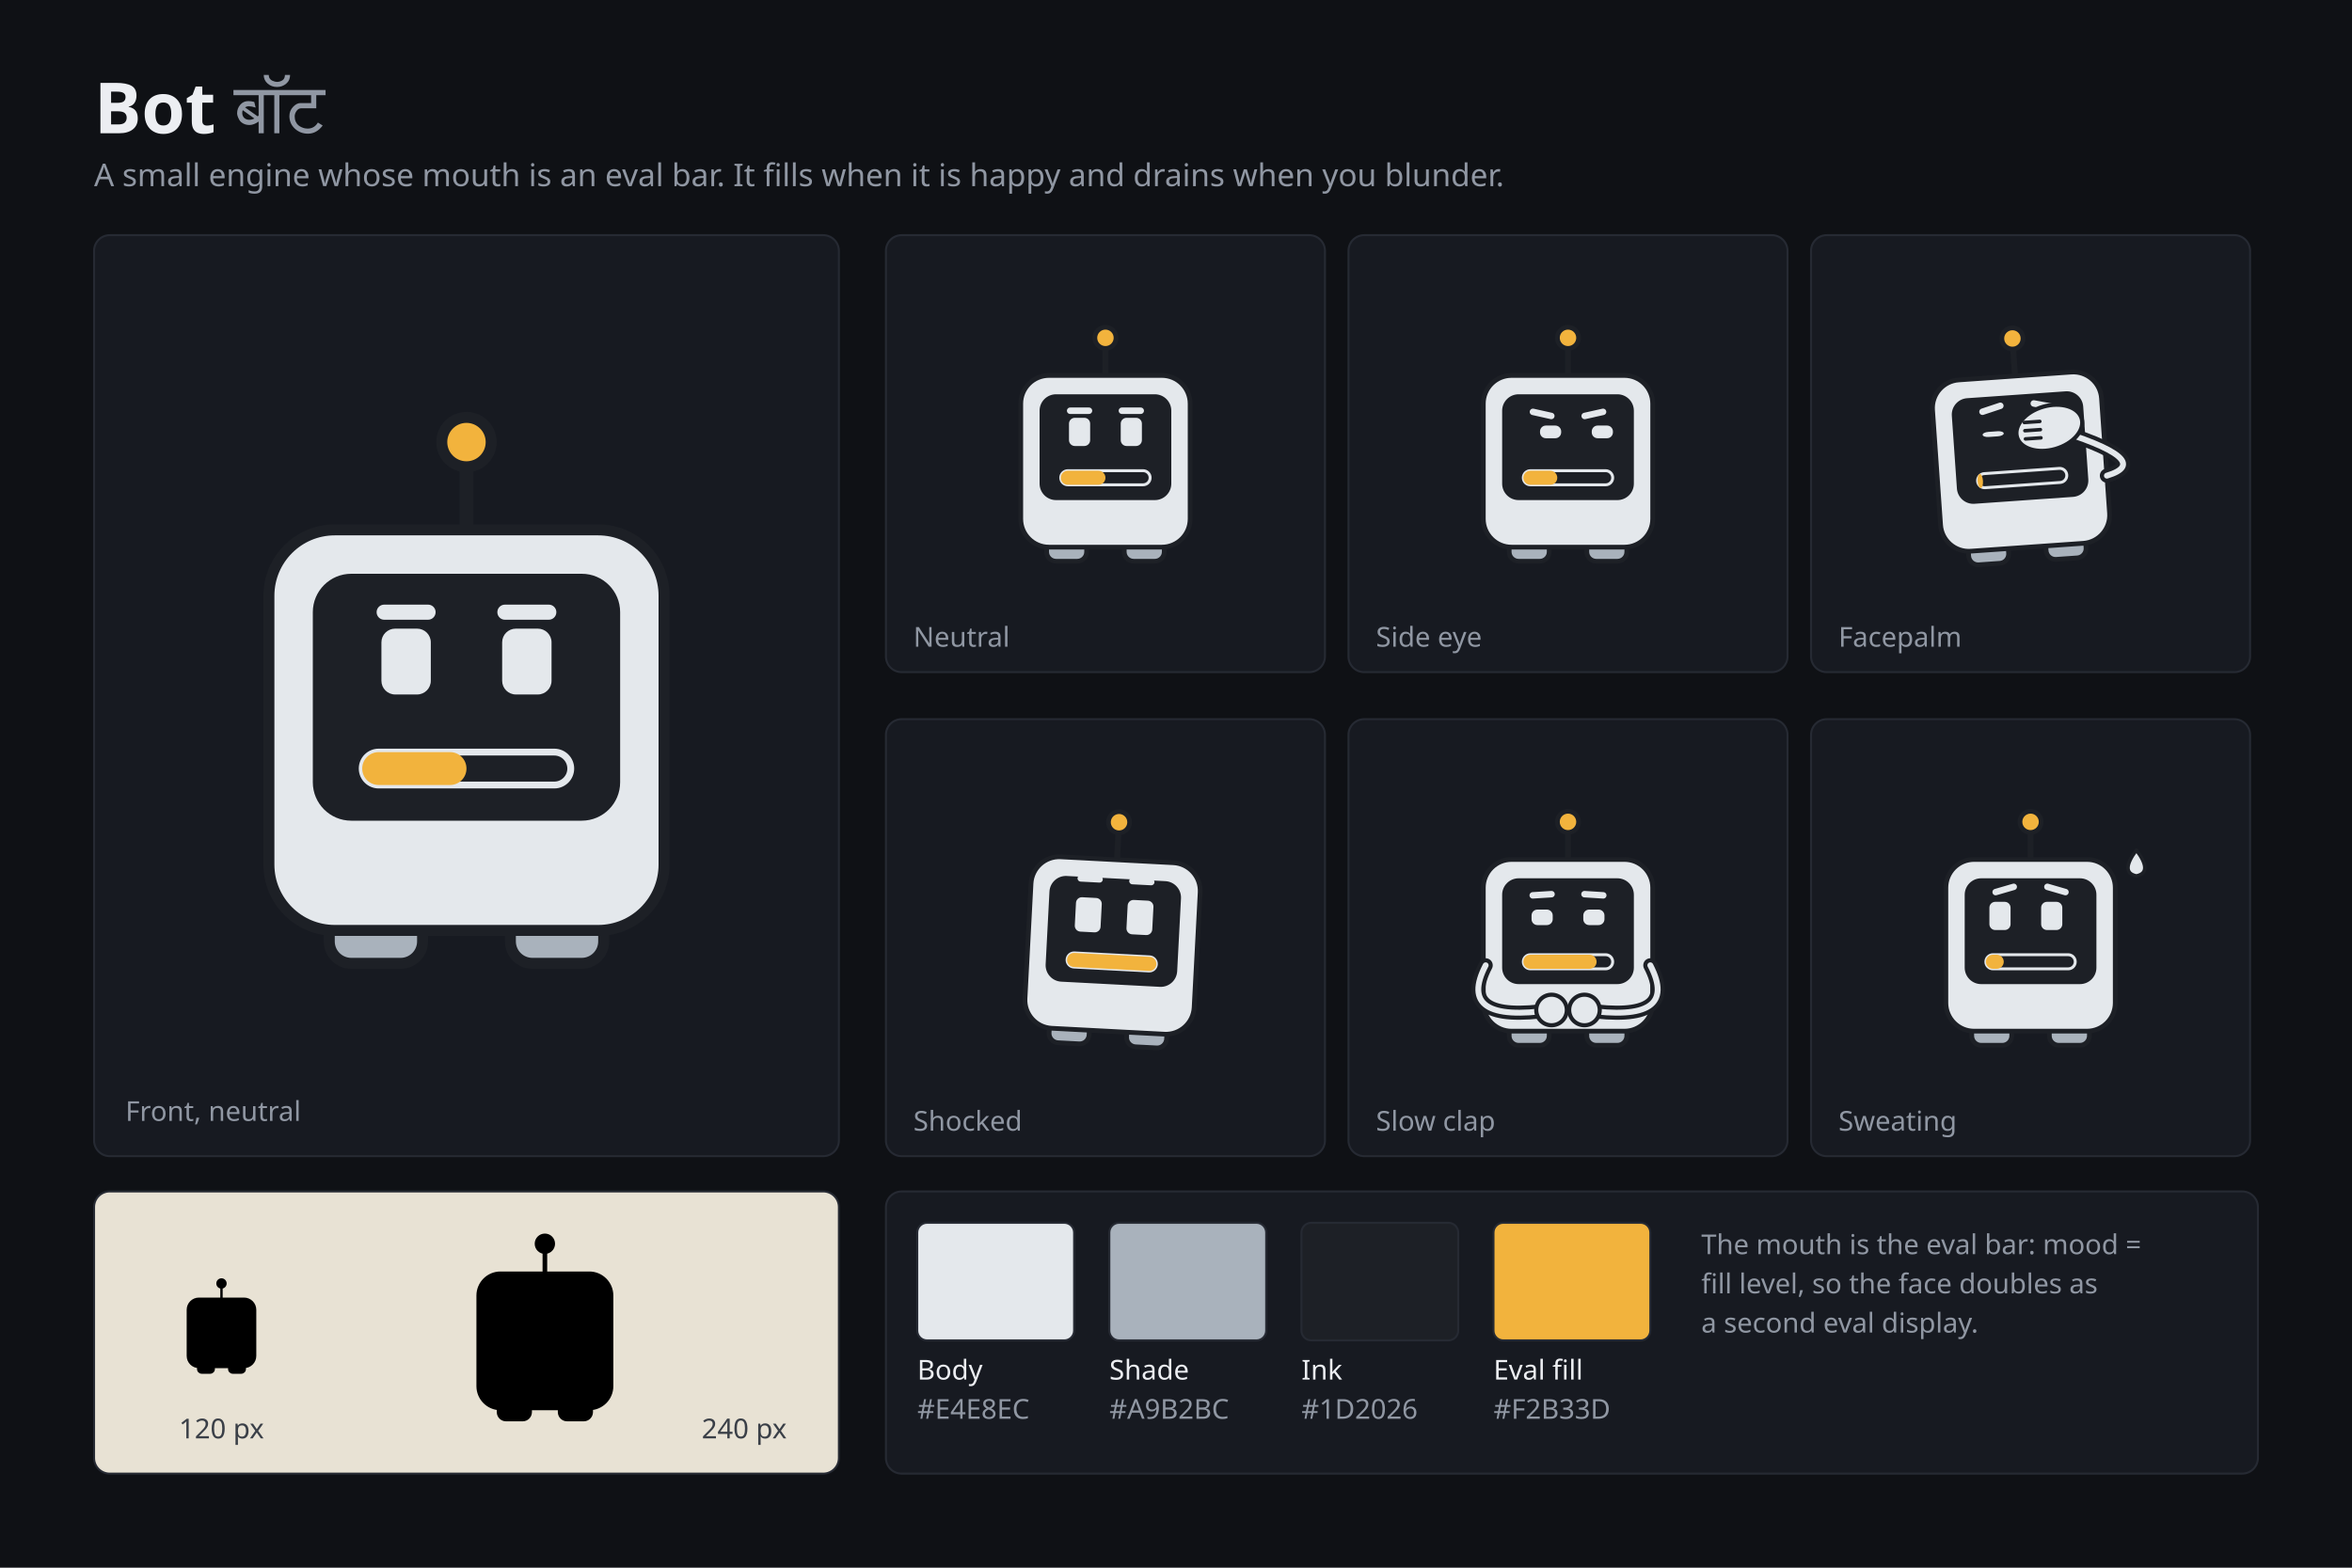
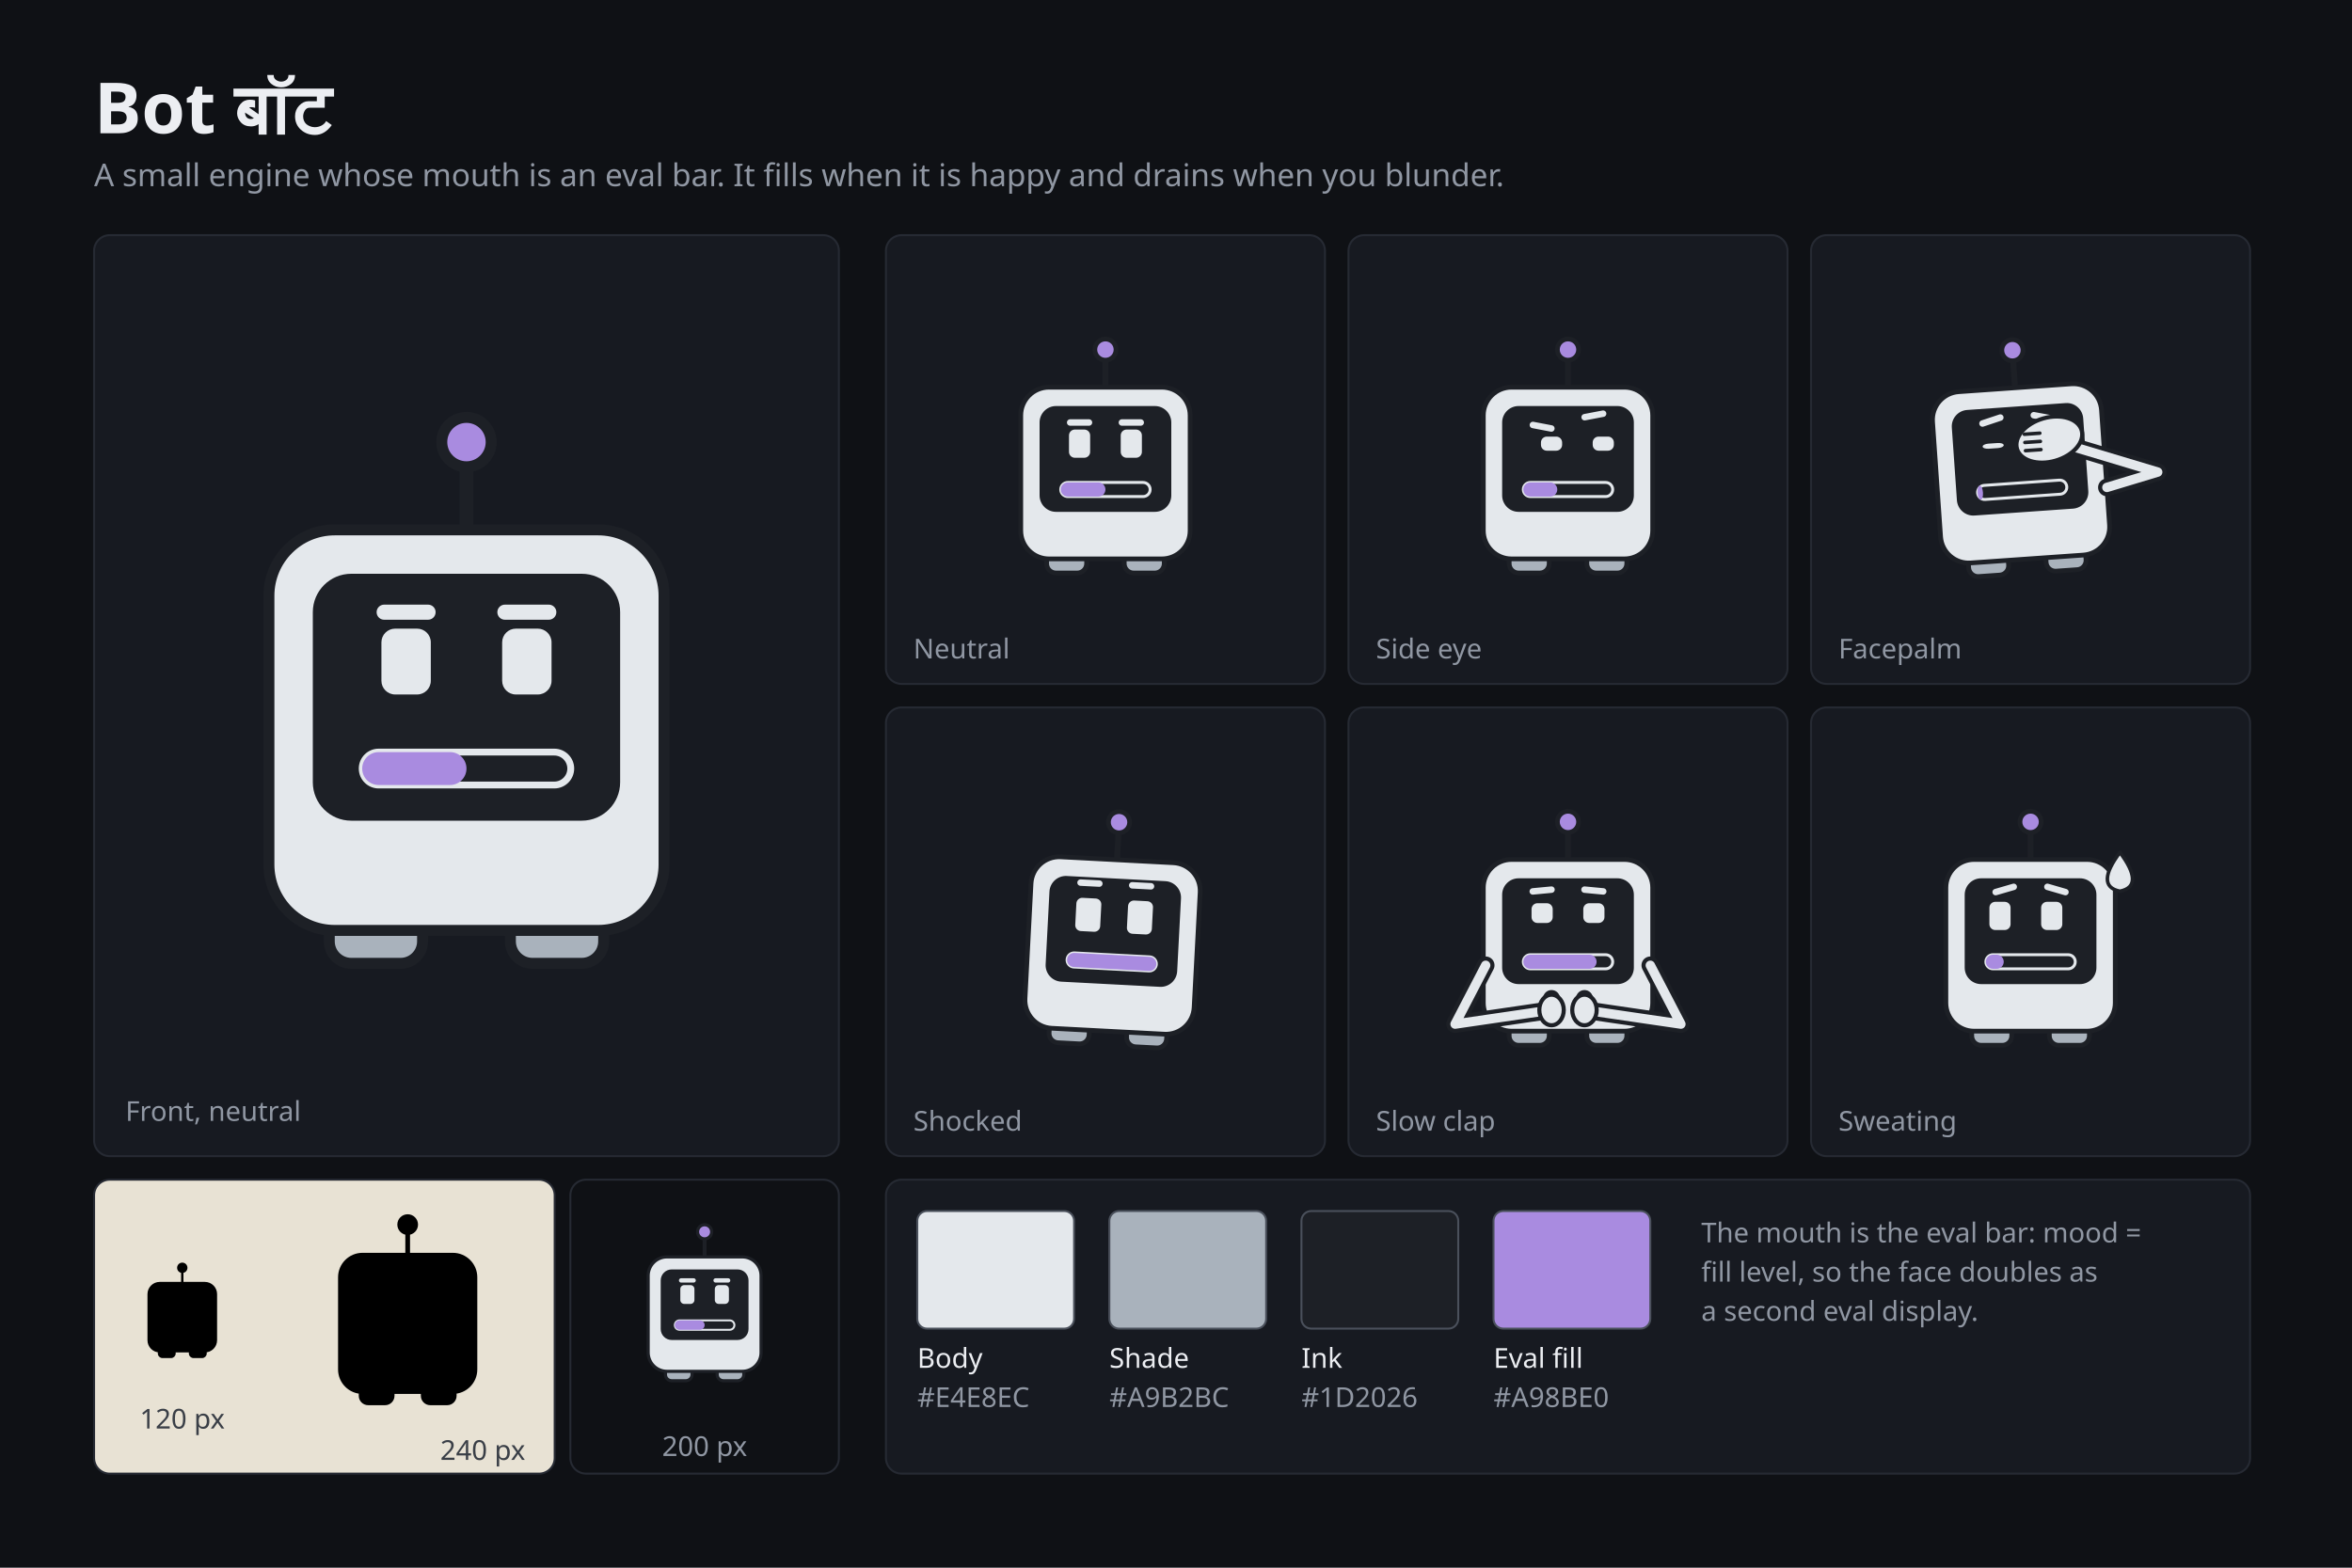
<svg xmlns="http://www.w3.org/2000/svg" width="2400" height="1600" viewBox="0 0 2400 1600">
  <rect width="2400" height="1600" fill="#0F1115" />
-   <text x="96" y="136" font-family="'IBM Plex Sans', 'IBM Plex Sans Devanagari', sans-serif" font-size="72" font-weight="600" fill="#ECEEF2" text-anchor="start">Bot <tspan fill="#9097A3" font-weight="400">बॉट</tspan>
+   <text x="96" y="136" font-family="'IBM Plex Sans', 'IBM Plex Sans Devanagari', sans-serif" font-size="72" font-weight="600" fill="#ECEEF2" text-anchor="start">Bot <tspan font-family="IBM Plex Sans Devanagari">बॉट</tspan>
  </text>
  <text x="96" y="190" font-family="'IBM Plex Sans', 'IBM Plex Sans Devanagari', sans-serif" font-size="32" font-weight="400" fill="#9097A3" text-anchor="start">A small engine whose mouth is an eval bar. It fills when it is happy and drains when you blunder.</text>
  <rect x="96" y="240" width="760" height="940" rx="16" fill="#171A21" stroke="#262A33" stroke-width="2" />
  <g transform="translate(140.0,372.8) scale(2.8)">
    <g transform="rotate(0.0 120 249)">
      <rect x="70" y="200" width="34" height="18" rx="8" fill="#A9B2BC" stroke="#1D2026" stroke-width="4" stroke-linejoin="round" />
      <rect x="136" y="200" width="34" height="18" rx="8" fill="#A9B2BC" stroke="#1D2026" stroke-width="4" stroke-linejoin="round" />
      <line x1="120" y1="62" x2="120" y2="34" stroke="#1D2026" stroke-width="5" stroke-linecap="round" />
-       <circle id="prop" cx="120" cy="28" r="9" fill="#F2B33D" stroke="#1D2026" stroke-width="4" stroke-linejoin="round" />
+       <circle id="prop-head" cx="120" cy="28" r="9" fill="#A98BE0" stroke="#1D2026" stroke-width="4" stroke-linejoin="round" />
      <rect id="body" x="48" y="60" width="144" height="146" rx="24" fill="#E4E8EC" stroke="#1D2026" stroke-width="4" stroke-linejoin="round" />
      <rect id="head" x="64" y="76" width="112" height="90" rx="14" fill="#1D2026" />
      <rect id="eye-l" x="89.0" y="96.0" width="18.0" height="24.0" rx="5" fill="#E4E8EC" />
      <rect id="eye-r" x="133.0" y="96.0" width="18.0" height="24.0" rx="5" fill="#E4E8EC" />
      <line id="brow-l" x1="90.0" y1="90.0" x2="106.0" y2="90.0" stroke="#E4E8EC" stroke-width="5.5" stroke-linecap="round" transform="rotate(0.0 98 90.0)" />
      <line id="brow-r" x1="134.0" y1="90.0" x2="150.0" y2="90.0" stroke="#E4E8EC" stroke-width="5.5" stroke-linecap="round" transform="rotate(-0.0 142 90.0)" />
      <g id="mouth">
        <rect x="82" y="141" width="76" height="12" rx="6" fill="none" stroke="#E4E8EC" stroke-width="2.5" />
-         <rect x="82" y="141" width="38.0" height="12" rx="6" fill="#F2B33D" />
+         <rect x="82" y="141" width="38.0" height="12" rx="6" fill="#A98BE0" />
      </g>
    </g>
  </g>
  <text x="128" y="1144" font-family="'IBM Plex Sans', 'IBM Plex Sans Devanagari', sans-serif" font-size="28" font-weight="400" fill="#9097A3" text-anchor="start">Front, neutral</text>
-   <rect x="904" y="240" width="448" height="446" rx="16" fill="#171A21" stroke="#262A33" stroke-width="2" />
-   <g transform="translate(984.0,311.2) scale(1.2)">
-     <g transform="rotate(0.0 120 249)">
-       <rect x="70" y="200" width="34" height="18" rx="8" fill="#A9B2BC" stroke="#1D2026" stroke-width="4" stroke-linejoin="round" />
-       <rect x="136" y="200" width="34" height="18" rx="8" fill="#A9B2BC" stroke="#1D2026" stroke-width="4" stroke-linejoin="round" />
-       <line x1="120" y1="62" x2="120" y2="34" stroke="#1D2026" stroke-width="5" stroke-linecap="round" />
-       <circle id="prop" cx="120" cy="28" r="9" fill="#F2B33D" stroke="#1D2026" stroke-width="4" stroke-linejoin="round" />
+   <rect x="904" y="240" width="448" height="458" rx="16" fill="#171A21" stroke="#262A33" stroke-width="2" />
+   <g transform="translate(984.0,323.2) scale(1.2)">
+     <g transform="rotate(0.0 120 249)">
+       <rect x="70" y="200" width="34" height="18" rx="8" fill="#A9B2BC" stroke="#1D2026" stroke-width="4" stroke-linejoin="round" />
+       <rect x="136" y="200" width="34" height="18" rx="8" fill="#A9B2BC" stroke="#1D2026" stroke-width="4" stroke-linejoin="round" />
+       <line x1="120" y1="62" x2="120" y2="34" stroke="#1D2026" stroke-width="5" stroke-linecap="round" />
+       <circle id="prop-head" cx="120" cy="28" r="9" fill="#A98BE0" stroke="#1D2026" stroke-width="4" stroke-linejoin="round" />
      <rect id="body" x="48" y="60" width="144" height="146" rx="24" fill="#E4E8EC" stroke="#1D2026" stroke-width="4" stroke-linejoin="round" />
      <rect id="head" x="64" y="76" width="112" height="90" rx="14" fill="#1D2026" />
      <rect id="eye-l" x="89.0" y="96.0" width="18.0" height="24.0" rx="5" fill="#E4E8EC" />
      <rect id="eye-r" x="133.0" y="96.0" width="18.0" height="24.0" rx="5" fill="#E4E8EC" />
      <line id="brow-l" x1="90.0" y1="90.0" x2="106.0" y2="90.0" stroke="#E4E8EC" stroke-width="5.5" stroke-linecap="round" transform="rotate(0.0 98 90.0)" />
      <line id="brow-r" x1="134.0" y1="90.0" x2="150.0" y2="90.0" stroke="#E4E8EC" stroke-width="5.5" stroke-linecap="round" transform="rotate(-0.0 142 90.0)" />
      <g id="mouth">
        <rect x="82" y="141" width="76" height="12" rx="6" fill="none" stroke="#E4E8EC" stroke-width="2.5" />
-         <rect x="82" y="141" width="38.0" height="12" rx="6" fill="#F2B33D" />
-       </g>
-     </g>
-   </g>
-   <text x="932" y="660" font-family="'IBM Plex Sans', 'IBM Plex Sans Devanagari', sans-serif" font-size="28" font-weight="400" fill="#9097A3" text-anchor="start">Neutral</text>
-   <rect x="1376" y="240" width="448" height="446" rx="16" fill="#171A21" stroke="#262A33" stroke-width="2" />
-   <g transform="translate(1456.0,311.2) scale(1.2)">
-     <g transform="rotate(0.0 120 249)">
-       <rect x="70" y="200" width="34" height="18" rx="8" fill="#A9B2BC" stroke="#1D2026" stroke-width="4" stroke-linejoin="round" />
-       <rect x="136" y="200" width="34" height="18" rx="8" fill="#A9B2BC" stroke="#1D2026" stroke-width="4" stroke-linejoin="round" />
-       <line x1="120" y1="62" x2="120" y2="34" stroke="#1D2026" stroke-width="5" stroke-linecap="round" />
-       <circle id="prop" cx="120" cy="28" r="9" fill="#F2B33D" stroke="#1D2026" stroke-width="4" stroke-linejoin="round" />
-       <rect id="body" x="48" y="60" width="144" height="146" rx="24" fill="#E4E8EC" stroke="#1D2026" stroke-width="4" stroke-linejoin="round" />
-       <rect id="head" x="64" y="76" width="112" height="90" rx="14" fill="#1D2026" />
-       <rect id="eye-l" x="96.2" y="102.6" width="18.0" height="10.8" rx="5" fill="#E4E8EC" />
-       <rect id="eye-r" x="140.2" y="102.6" width="18.0" height="10.8" rx="5" fill="#E4E8EC" />
-       <line id="brow-l" x1="90.0" y1="92.7" x2="106.0" y2="92.7" stroke="#E4E8EC" stroke-width="5.5" stroke-linecap="round" transform="rotate(12.6 98 92.7)" />
-       <line id="brow-r" x1="134.0" y1="92.7" x2="150.0" y2="92.7" stroke="#E4E8EC" stroke-width="5.5" stroke-linecap="round" transform="rotate(-12.6 142 92.7)" />
-       <g id="mouth">
-         <rect x="82" y="141" width="76" height="12" rx="6" fill="none" stroke="#E4E8EC" stroke-width="2.5" />
-         <rect x="82" y="141" width="28.88" height="12" rx="6" fill="#F2B33D" />
-       </g>
-     </g>
-   </g>
-   <text x="1404" y="660" font-family="'IBM Plex Sans', 'IBM Plex Sans Devanagari', sans-serif" font-size="28" font-weight="400" fill="#9097A3" text-anchor="start">Side eye</text>
-   <rect x="1848" y="240" width="448" height="446" rx="16" fill="#171A21" stroke="#262A33" stroke-width="2" />
-   <g transform="translate(1928.0,311.2) scale(1.2)">
+         <rect x="82" y="141" width="38.0" height="12" rx="6" fill="#A98BE0" />
+       </g>
+     </g>
+   </g>
+   <text x="932" y="672" font-family="'IBM Plex Sans', 'IBM Plex Sans Devanagari', sans-serif" font-size="28" font-weight="400" fill="#9097A3" text-anchor="start">Neutral</text>
+   <rect x="1376" y="240" width="448" height="458" rx="16" fill="#171A21" stroke="#262A33" stroke-width="2" />
+   <g transform="translate(1456.0,323.2) scale(1.2)">
+     <g transform="rotate(0.0 120 249)">
+       <rect x="70" y="200" width="34" height="18" rx="8" fill="#A9B2BC" stroke="#1D2026" stroke-width="4" stroke-linejoin="round" />
+       <rect x="136" y="200" width="34" height="18" rx="8" fill="#A9B2BC" stroke="#1D2026" stroke-width="4" stroke-linejoin="round" />
+       <line x1="120" y1="62" x2="120" y2="34" stroke="#1D2026" stroke-width="5" stroke-linecap="round" />
+       <circle id="prop-head" cx="120" cy="28" r="9" fill="#A98BE0" stroke="#1D2026" stroke-width="4" stroke-linejoin="round" />
+       <rect id="body" x="48" y="60" width="144" height="146" rx="24" fill="#E4E8EC" stroke="#1D2026" stroke-width="4" stroke-linejoin="round" />
+       <rect id="head" x="64" y="76" width="112" height="90" rx="14" fill="#1D2026" />
+       <rect id="eye-l" x="97.0" y="102.0" width="18.0" height="12.0" rx="5" fill="#E4E8EC" />
+       <rect id="eye-r" x="141.0" y="102.0" width="18.0" height="12.0" rx="5" fill="#E4E8EC" />
+       <line id="brow-l" x1="90.0" y1="93.6" x2="106.0" y2="93.6" stroke="#E4E8EC" stroke-width="5.5" stroke-linecap="round" transform="rotate(10.8 98 93.6)" />
+       <line id="brow-r" x1="134.0" y1="84.0" x2="150.0" y2="84.0" stroke="#E4E8EC" stroke-width="5.5" stroke-linecap="round" transform="rotate(-10.8 142 84.0)" />
+       <g id="mouth">
+         <rect x="82" y="141" width="76" height="12" rx="6" fill="none" stroke="#E4E8EC" stroke-width="2.5" />
+         <rect x="82" y="141" width="28.88" height="12" rx="6" fill="#A98BE0" />
+       </g>
+     </g>
+   </g>
+   <text x="1404" y="672" font-family="'IBM Plex Sans', 'IBM Plex Sans Devanagari', sans-serif" font-size="28" font-weight="400" fill="#9097A3" text-anchor="start">Side eye</text>
+   <rect x="1848" y="240" width="448" height="458" rx="16" fill="#171A21" stroke="#262A33" stroke-width="2" />
+   <g transform="translate(1928.0,323.2) scale(1.2)">
    <g transform="rotate(-4 120 249)">
      <rect x="70" y="200" width="34" height="18" rx="8" fill="#A9B2BC" stroke="#1D2026" stroke-width="4" stroke-linejoin="round" />
      <rect x="136" y="200" width="34" height="18" rx="8" fill="#A9B2BC" stroke="#1D2026" stroke-width="4" stroke-linejoin="round" />
      <line x1="120" y1="62" x2="120" y2="34" stroke="#1D2026" stroke-width="5" stroke-linecap="round" />
-       <circle id="prop" cx="120" cy="28" r="9" fill="#F2B33D" stroke="#1D2026" stroke-width="4" stroke-linejoin="round" />
+       <circle id="prop-head" cx="120" cy="28" r="9" fill="#A98BE0" stroke="#1D2026" stroke-width="4" stroke-linejoin="round" />
      <rect id="body" x="48" y="60" width="144" height="146" rx="24" fill="#E4E8EC" stroke="#1D2026" stroke-width="4" stroke-linejoin="round" />
      <rect id="head" x="64" y="76" width="112" height="90" rx="14" fill="#1D2026" />
      <rect id="eye-l" x="89.0" y="105.84" width="18.0" height="4.32" rx="5" fill="#E4E8EC" />
      <rect id="eye-r" x="133.0" y="105.84" width="18.0" height="4.32" rx="5" fill="#E4E8EC" />
      <line id="brow-l" x1="90.0" y1="86.4" x2="106.0" y2="86.4" stroke="#E4E8EC" stroke-width="5.5" stroke-linecap="round" transform="rotate(-14.4 98 86.4)" />
      <line id="brow-r" x1="134.0" y1="86.4" x2="150.0" y2="86.4" stroke="#E4E8EC" stroke-width="5.5" stroke-linecap="round" transform="rotate(14.4 142 86.4)" />
      <g id="mouth">
        <rect x="82" y="141" width="76" height="12" rx="6" fill="none" stroke="#E4E8EC" stroke-width="2.5" />
-         <rect x="82" y="141" width="4.56" height="12" rx="6" fill="#F2B33D" />
+         <rect x="82" y="141" width="4.56" height="12" rx="6" fill="#A98BE0" />
      </g>
      <g id="arm-r">
-         <path d="M192,150 Q236,140 146,106" fill="none" stroke="#1D2026" stroke-width="12" stroke-linecap="round" />
-         <path d="M192,150 Q236,140 146,106" fill="none" stroke="#E4E8EC" stroke-width="5" stroke-linecap="round" />
+         <path d="M192,150 L236,140 L146,106" fill="none" stroke="#1D2026" stroke-width="15" stroke-linecap="round" stroke-linejoin="round" />
+         <path d="M192,150 L236,140 L146,106" fill="none" stroke="#E4E8EC" stroke-width="8" stroke-linecap="round" stroke-linejoin="round" />
        <ellipse cx="146" cy="106" rx="28.6" ry="18.7" transform="rotate(-12 146 106)" fill="#E4E8EC" stroke="#1D2026" stroke-width="3.5" />
        <line x1="125.1" y1="100" x2="138.3" y2="100" stroke="#1D2026" stroke-width="3" stroke-linecap="round" />
        <line x1="125.1" y1="107" x2="138.3" y2="107" stroke="#1D2026" stroke-width="3" stroke-linecap="round" />
        <line x1="125.1" y1="114" x2="138.3" y2="114" stroke="#1D2026" stroke-width="3" stroke-linecap="round" />
      </g>
    </g>
  </g>
-   <text x="1876" y="660" font-family="'IBM Plex Sans', 'IBM Plex Sans Devanagari', sans-serif" font-size="28" font-weight="400" fill="#9097A3" text-anchor="start">Facepalm</text>
-   <rect x="904" y="734" width="448" height="446" rx="16" fill="#171A21" stroke="#262A33" stroke-width="2" />
+   <text x="1876" y="672" font-family="'IBM Plex Sans', 'IBM Plex Sans Devanagari', sans-serif" font-size="28" font-weight="400" fill="#9097A3" text-anchor="start">Facepalm</text>
+   <rect x="904" y="722" width="448" height="458" rx="16" fill="#171A21" stroke="#262A33" stroke-width="2" />
  <g transform="translate(984.0,805.2) scale(1.2)">
    <g transform="rotate(3 120 249)">
      <rect x="70" y="200" width="34" height="18" rx="8" fill="#A9B2BC" stroke="#1D2026" stroke-width="4" stroke-linejoin="round" />
      <rect x="136" y="200" width="34" height="18" rx="8" fill="#A9B2BC" stroke="#1D2026" stroke-width="4" stroke-linejoin="round" />
      <line x1="120" y1="62" x2="120" y2="34" stroke="#1D2026" stroke-width="5" stroke-linecap="round" />
-       <circle id="prop" cx="120" cy="28" r="9" fill="#F2B33D" stroke="#1D2026" stroke-width="4" stroke-linejoin="round" />
-       <rect id="body" x="48" y="60" width="144" height="146" rx="24" fill="#E4E8EC" stroke="#1D2026" stroke-width="4" stroke-linejoin="round" />
-       <rect id="head" x="64" y="76" width="112" height="90" rx="14" fill="#1D2026" />
-       <rect id="eye-l" x="87.02" y="93.36" width="21.96" height="29.28" rx="5" fill="#E4E8EC" />
-       <rect id="eye-r" x="131.02" y="93.36" width="21.96" height="29.28" rx="5" fill="#E4E8EC" />
-       <line id="brow-l" x1="90.0" y1="77.4" x2="106.0" y2="77.4" stroke="#E4E8EC" stroke-width="5.5" stroke-linecap="round" transform="rotate(0.0 98 77.4)" />
-       <line id="brow-r" x1="134.0" y1="77.4" x2="150.0" y2="77.4" stroke="#E4E8EC" stroke-width="5.5" stroke-linecap="round" transform="rotate(-0.0 142 77.4)" />
-       <g id="mouth">
-         <rect x="82" y="141" width="76" height="12" rx="6" fill="none" stroke="#E4E8EC" stroke-width="2.5" />
-         <rect x="82" y="141" width="76.0" height="12" rx="6" fill="#F2B33D" />
+       <circle id="prop-head" cx="120" cy="28" r="9" fill="#A98BE0" stroke="#1D2026" stroke-width="4" stroke-linejoin="round" />
+       <rect id="body" x="48" y="60" width="144" height="146" rx="24" fill="#E4E8EC" stroke="#1D2026" stroke-width="4" stroke-linejoin="round" />
+       <rect id="head" x="64" y="76" width="112" height="90" rx="14" fill="#1D2026" />
+       <rect id="eye-l" x="87.38" y="93.84" width="21.24" height="28.32" rx="5" fill="#E4E8EC" />
+       <rect id="eye-r" x="131.38" y="93.84" width="21.24" height="28.32" rx="5" fill="#E4E8EC" />
+       <line id="brow-l" x1="90.0" y1="81.0" x2="106.0" y2="81.0" stroke="#E4E8EC" stroke-width="5.5" stroke-linecap="round" transform="rotate(0.0 98 81.0)" />
+       <line id="brow-r" x1="134.0" y1="81.0" x2="150.0" y2="81.0" stroke="#E4E8EC" stroke-width="5.5" stroke-linecap="round" transform="rotate(-0.0 142 81.0)" />
+       <g id="mouth">
+         <rect x="82" y="141" width="76" height="12" rx="6" fill="none" stroke="#E4E8EC" stroke-width="2.5" />
+         <rect x="82" y="141" width="76.0" height="12" rx="6" fill="#A98BE0" />
      </g>
    </g>
  </g>
  <text x="932" y="1154" font-family="'IBM Plex Sans', 'IBM Plex Sans Devanagari', sans-serif" font-size="28" font-weight="400" fill="#9097A3" text-anchor="start">Shocked</text>
-   <rect x="1376" y="734" width="448" height="446" rx="16" fill="#171A21" stroke="#262A33" stroke-width="2" />
+   <rect x="1376" y="722" width="448" height="458" rx="16" fill="#171A21" stroke="#262A33" stroke-width="2" />
  <g transform="translate(1456.0,805.2) scale(1.2)">
    <g transform="rotate(0.0 120 249)">
      <rect x="70" y="200" width="34" height="18" rx="8" fill="#A9B2BC" stroke="#1D2026" stroke-width="4" stroke-linejoin="round" />
      <rect x="136" y="200" width="34" height="18" rx="8" fill="#A9B2BC" stroke="#1D2026" stroke-width="4" stroke-linejoin="round" />
      <line x1="120" y1="62" x2="120" y2="34" stroke="#1D2026" stroke-width="5" stroke-linecap="round" />
-       <circle id="prop" cx="120" cy="28" r="9" fill="#F2B33D" stroke="#1D2026" stroke-width="4" stroke-linejoin="round" />
-       <rect id="body" x="48" y="60" width="144" height="146" rx="24" fill="#E4E8EC" stroke="#1D2026" stroke-width="4" stroke-linejoin="round" />
-       <rect id="head" x="64" y="76" width="112" height="90" rx="14" fill="#1D2026" />
-       <rect id="eye-l" x="89.0" y="102.6" width="18.0" height="13.2" rx="5" fill="#E4E8EC" />
-       <rect id="eye-r" x="133.0" y="102.6" width="18.0" height="13.2" rx="5" fill="#E4E8EC" />
-       <line id="brow-l" x1="90.0" y1="90.0" x2="106.0" y2="90.0" stroke="#E4E8EC" stroke-width="5.5" stroke-linecap="round" transform="rotate(-3.6 98 90.0)" />
-       <line id="brow-r" x1="134.0" y1="90.0" x2="150.0" y2="90.0" stroke="#E4E8EC" stroke-width="5.5" stroke-linecap="round" transform="rotate(3.6 142 90.0)" />
-       <g id="mouth">
-         <rect x="82" y="141" width="76" height="12" rx="6" fill="none" stroke="#E4E8EC" stroke-width="2.5" />
-         <rect x="82" y="141" width="62.32" height="12" rx="6" fill="#F2B33D" />
+       <circle id="prop-head" cx="120" cy="28" r="9" fill="#A98BE0" stroke="#1D2026" stroke-width="4" stroke-linejoin="round" />
+       <rect id="body" x="48" y="60" width="144" height="146" rx="24" fill="#E4E8EC" stroke="#1D2026" stroke-width="4" stroke-linejoin="round" />
+       <rect id="head" x="64" y="76" width="112" height="90" rx="14" fill="#1D2026" />
+       <rect id="eye-l" x="89.0" y="97.2" width="18.0" height="16.8" rx="5" fill="#E4E8EC" />
+       <rect id="eye-r" x="133.0" y="97.2" width="18.0" height="16.8" rx="5" fill="#E4E8EC" />
+       <line id="brow-l" x1="90.0" y1="86.4" x2="106.0" y2="86.4" stroke="#E4E8EC" stroke-width="5.5" stroke-linecap="round" transform="rotate(-5.4 98 86.4)" />
+       <line id="brow-r" x1="134.0" y1="86.4" x2="150.0" y2="86.4" stroke="#E4E8EC" stroke-width="5.5" stroke-linecap="round" transform="rotate(5.4 142 86.4)" />
+       <g id="mouth">
+         <rect x="82" y="141" width="76" height="12" rx="6" fill="none" stroke="#E4E8EC" stroke-width="2.5" />
+         <rect x="82" y="141" width="62.32" height="12" rx="6" fill="#A98BE0" />
      </g>
      <g id="arm-l">
-         <path d="M50,150 Q24,200 106,188" fill="none" stroke="#1D2026" stroke-width="12" stroke-linecap="round" />
-         <path d="M50,150 Q24,200 106,188" fill="none" stroke="#E4E8EC" stroke-width="5" stroke-linecap="round" />
-         <circle cx="106" cy="188" r="13" fill="#E4E8EC" stroke="#1D2026" stroke-width="3.5" />
+         <path d="M50,150 L24,200 L106,188" fill="none" stroke="#1D2026" stroke-width="15" stroke-linecap="round" stroke-linejoin="round" />
+         <path d="M50,150 L24,200 L106,188" fill="none" stroke="#E4E8EC" stroke-width="8" stroke-linecap="round" stroke-linejoin="round" />
+         <circle cx="106" cy="178.25" r="5.46" fill="#E4E8EC" stroke="#1D2026" stroke-width="3.5" />
+         <ellipse cx="106" cy="188" rx="10.4" ry="13" fill="#E4E8EC" stroke="#1D2026" stroke-width="3.5" />
      </g>
      <g id="arm-r">
-         <path d="M190,150 Q216,200 134,188" fill="none" stroke="#1D2026" stroke-width="12" stroke-linecap="round" />
-         <path d="M190,150 Q216,200 134,188" fill="none" stroke="#E4E8EC" stroke-width="5" stroke-linecap="round" />
-         <circle cx="134" cy="188" r="13" fill="#E4E8EC" stroke="#1D2026" stroke-width="3.5" />
+         <path d="M190,150 L216,200 L134,188" fill="none" stroke="#1D2026" stroke-width="15" stroke-linecap="round" stroke-linejoin="round" />
+         <path d="M190,150 L216,200 L134,188" fill="none" stroke="#E4E8EC" stroke-width="8" stroke-linecap="round" stroke-linejoin="round" />
+         <circle cx="134" cy="178.25" r="5.46" fill="#E4E8EC" stroke="#1D2026" stroke-width="3.5" />
+         <ellipse cx="134" cy="188" rx="10.4" ry="13" fill="#E4E8EC" stroke="#1D2026" stroke-width="3.5" />
      </g>
    </g>
  </g>
  <text x="1404" y="1154" font-family="'IBM Plex Sans', 'IBM Plex Sans Devanagari', sans-serif" font-size="28" font-weight="400" fill="#9097A3" text-anchor="start">Slow clap</text>
-   <rect x="1848" y="734" width="448" height="446" rx="16" fill="#171A21" stroke="#262A33" stroke-width="2" />
+   <rect x="1848" y="722" width="448" height="458" rx="16" fill="#171A21" stroke="#262A33" stroke-width="2" />
  <g transform="translate(1928.0,805.2) scale(1.2)">
    <g transform="rotate(0.0 120 249)">
      <rect x="70" y="200" width="34" height="18" rx="8" fill="#A9B2BC" stroke="#1D2026" stroke-width="4" stroke-linejoin="round" />
      <rect x="136" y="200" width="34" height="18" rx="8" fill="#A9B2BC" stroke="#1D2026" stroke-width="4" stroke-linejoin="round" />
      <line x1="120" y1="62" x2="120" y2="34" stroke="#1D2026" stroke-width="5" stroke-linecap="round" />
-       <circle id="prop" cx="120" cy="28" r="9" fill="#F2B33D" stroke="#1D2026" stroke-width="4" stroke-linejoin="round" />
+       <circle id="prop-head" cx="120" cy="28" r="9" fill="#A98BE0" stroke="#1D2026" stroke-width="4" stroke-linejoin="round" />
      <rect id="body" x="48" y="60" width="144" height="146" rx="24" fill="#E4E8EC" stroke="#1D2026" stroke-width="4" stroke-linejoin="round" />
      <rect id="head" x="64" y="76" width="112" height="90" rx="14" fill="#1D2026" />
      <rect id="eye-l" x="85.0" y="96.0" width="18.0" height="24.0" rx="5" fill="#E4E8EC" />
      <rect id="eye-r" x="129.0" y="96.0" width="18.0" height="24.0" rx="5" fill="#E4E8EC" />
      <line id="brow-l" x1="90.0" y1="85.5" x2="106.0" y2="85.5" stroke="#E4E8EC" stroke-width="5.5" stroke-linecap="round" transform="rotate(-16.2 98 85.5)" />
      <line id="brow-r" x1="134.0" y1="85.5" x2="150.0" y2="85.5" stroke="#E4E8EC" stroke-width="5.5" stroke-linecap="round" transform="rotate(16.2 142 85.5)" />
      <g id="mouth">
        <rect x="82" y="141" width="76" height="12" rx="6" fill="none" stroke="#E4E8EC" stroke-width="2.5" />
-         <rect x="82" y="141" width="15.2" height="12" rx="6" fill="#F2B33D" />
-       </g>
-       <path d="M210,52 C219,64 220,72 210,74 C200,72 201,64 210,52 Z" fill="#E4E8EC" stroke="#1D2026" stroke-width="3" stroke-linejoin="round" />
+         <rect x="82" y="141" width="15.2" height="12" rx="6" fill="#A98BE0" />
+       </g>
+       <path d="M196,54 C209.5,72.0 211.0,84.0 196,87.0 C181.0,84.0 182.5,72.0 196,54 Z" fill="#E4E8EC" stroke="#1D2026" stroke-width="3" stroke-linejoin="round" />
    </g>
  </g>
  <text x="1876" y="1154" font-family="'IBM Plex Sans', 'IBM Plex Sans Devanagari', sans-serif" font-size="28" font-weight="400" fill="#9097A3" text-anchor="start">Sweating</text>
-   <rect x="96" y="1216" width="760" height="288" rx="16" fill="#E8E2D4" stroke="#262A33" stroke-width="2" />
-   <g transform="translate(168.4,1296.48) scale(0.48)">
+   <rect x="96" y="1204" width="470" height="300" rx="16" fill="#E8E2D4" stroke="#262A33" stroke-width="2" />
+   <g transform="translate(128.4,1280.48) scale(0.48)">
    <g transform="rotate(0.0 120 249)">
      <rect x="70" y="200" width="34" height="18" rx="8" fill="#000" stroke="#000" stroke-width="4" stroke-linejoin="round" />
      <rect x="136" y="200" width="34" height="18" rx="8" fill="#000" stroke="#000" stroke-width="4" stroke-linejoin="round" />
      <line x1="120" y1="62" x2="120" y2="34" stroke="#000" stroke-width="5" stroke-linecap="round" />
-       <circle id="prop" cx="120" cy="28" r="9" fill="#000" stroke="#000" stroke-width="4" stroke-linejoin="round" />
+       <circle id="prop-head" cx="120" cy="28" r="9" fill="#000" stroke="#000" stroke-width="4" stroke-linejoin="round" />
      <rect id="body" x="48" y="60" width="144" height="146" rx="24" fill="#000" stroke="#000" stroke-width="4" stroke-linejoin="round" />
      <rect id="head" x="64" y="76" width="112" height="90" rx="14" fill="#000" />
      <rect id="eye-l" x="89.0" y="96.0" width="18.0" height="24.0" rx="5" fill="#000" />
      <rect id="eye-r" x="133.0" y="96.0" width="18.0" height="24.0" rx="5" fill="#000" />
      <line id="brow-l" x1="90.0" y1="90.0" x2="106.0" y2="90.0" stroke="#000" stroke-width="5.5" stroke-linecap="round" transform="rotate(0.0 98 90.0)" />
      <line id="brow-r" x1="134.0" y1="90.0" x2="150.0" y2="90.0" stroke="#000" stroke-width="5.5" stroke-linecap="round" transform="rotate(-0.0 142 90.0)" />
      <g id="mouth">
        <rect x="82" y="141" width="76" height="12" rx="6" fill="none" stroke="#000" stroke-width="2.5" />
        <rect x="82" y="141" width="38.0" height="12" rx="6" fill="#000" />
      </g>
    </g>
  </g>
-   <text x="226" y="1468" font-family="'IBM Plex Sans', 'IBM Plex Sans Devanagari', sans-serif" font-size="28" font-weight="400" fill="#3A3F47" text-anchor="middle">120 px</text>
-   <g transform="translate(442.72,1242.944) scale(0.944)">
+   <g transform="translate(300.8,1222.96) scale(0.96)">
    <g transform="rotate(0.0 120 249)">
      <rect x="70" y="200" width="34" height="18" rx="8" fill="#000" stroke="#000" stroke-width="4" stroke-linejoin="round" />
      <rect x="136" y="200" width="34" height="18" rx="8" fill="#000" stroke="#000" stroke-width="4" stroke-linejoin="round" />
      <line x1="120" y1="62" x2="120" y2="34" stroke="#000" stroke-width="5" stroke-linecap="round" />
-       <circle id="prop" cx="120" cy="28" r="9" fill="#000" stroke="#000" stroke-width="4" stroke-linejoin="round" />
+       <circle id="prop-head" cx="120" cy="28" r="9" fill="#000" stroke="#000" stroke-width="4" stroke-linejoin="round" />
      <rect id="body" x="48" y="60" width="144" height="146" rx="24" fill="#000" stroke="#000" stroke-width="4" stroke-linejoin="round" />
      <rect id="head" x="64" y="76" width="112" height="90" rx="14" fill="#000" />
      <rect id="eye-l" x="89.0" y="96.0" width="18.0" height="24.0" rx="5" fill="#000" />
      <rect id="eye-r" x="133.0" y="96.0" width="18.0" height="24.0" rx="5" fill="#000" />
      <line id="brow-l" x1="90.0" y1="90.0" x2="106.0" y2="90.0" stroke="#000" stroke-width="5.5" stroke-linecap="round" transform="rotate(0.0 98 90.0)" />
      <line id="brow-r" x1="134.0" y1="90.0" x2="150.0" y2="90.0" stroke="#000" stroke-width="5.5" stroke-linecap="round" transform="rotate(-0.0 142 90.0)" />
      <g id="mouth">
        <rect x="82" y="141" width="76" height="12" rx="6" fill="none" stroke="#000" stroke-width="2.5" />
        <rect x="82" y="141" width="38.0" height="12" rx="6" fill="#000" />
      </g>
    </g>
  </g>
-   <text x="716" y="1468" font-family="'IBM Plex Sans', 'IBM Plex Sans Devanagari', sans-serif" font-size="28" font-weight="400" fill="#3A3F47" text-anchor="start">240 px</text>
-   <rect x="904" y="1216" width="1400" height="288" rx="16" fill="#171A21" stroke="#262A33" stroke-width="2" />
-   <rect x="936" y="1248" width="160" height="120" rx="10" fill="#E4E8EC" stroke="#262A33" stroke-width="2" />
-   <text x="936" y="1408" font-family="'IBM Plex Sans', 'IBM Plex Sans Devanagari', sans-serif" font-size="28" font-weight="400" fill="#ECEEF2" text-anchor="start">Body</text>
-   <text x="936" y="1448" font-family="'IBM Plex Sans', 'IBM Plex Sans Devanagari', sans-serif" font-size="28" font-weight="400" fill="#9097A3" text-anchor="start">#E4E8EC</text>
-   <rect x="1132" y="1248" width="160" height="120" rx="10" fill="#A9B2BC" stroke="#262A33" stroke-width="2" />
-   <text x="1132" y="1408" font-family="'IBM Plex Sans', 'IBM Plex Sans Devanagari', sans-serif" font-size="28" font-weight="400" fill="#ECEEF2" text-anchor="start">Shade</text>
-   <text x="1132" y="1448" font-family="'IBM Plex Sans', 'IBM Plex Sans Devanagari', sans-serif" font-size="28" font-weight="400" fill="#9097A3" text-anchor="start">#A9B2BC</text>
-   <rect x="1328" y="1248" width="160" height="120" rx="10" fill="#1D2026" stroke="#262A33" stroke-width="2" />
-   <text x="1328" y="1408" font-family="'IBM Plex Sans', 'IBM Plex Sans Devanagari', sans-serif" font-size="28" font-weight="400" fill="#ECEEF2" text-anchor="start">Ink</text>
-   <text x="1328" y="1448" font-family="'IBM Plex Sans', 'IBM Plex Sans Devanagari', sans-serif" font-size="28" font-weight="400" fill="#9097A3" text-anchor="start">#1D2026</text>
-   <rect x="1524" y="1248" width="160" height="120" rx="10" fill="#F2B33D" stroke="#262A33" stroke-width="2" />
-   <text x="1524" y="1408" font-family="'IBM Plex Sans', 'IBM Plex Sans Devanagari', sans-serif" font-size="28" font-weight="400" fill="#ECEEF2" text-anchor="start">Eval fill</text>
-   <text x="1524" y="1448" font-family="'IBM Plex Sans', 'IBM Plex Sans Devanagari', sans-serif" font-size="28" font-weight="400" fill="#9097A3" text-anchor="start">#F2B33D</text>
-   <text x="1736" y="1280" font-family="'IBM Plex Sans', 'IBM Plex Sans Devanagari', sans-serif" font-size="28" font-weight="400" fill="#9097A3" text-anchor="start">The mouth is the eval bar: mood =</text>
-   <text x="1736" y="1320" font-family="'IBM Plex Sans', 'IBM Plex Sans Devanagari', sans-serif" font-size="28" font-weight="400" fill="#9097A3" text-anchor="start">fill level, so the face doubles as</text>
-   <text x="1736" y="1360" font-family="'IBM Plex Sans', 'IBM Plex Sans Devanagari', sans-serif" font-size="28" font-weight="400" fill="#9097A3" text-anchor="start">a second eval display.</text>
+   <text x="186" y="1458" font-family="'IBM Plex Sans', 'IBM Plex Sans Devanagari', sans-serif" font-size="28" font-weight="400" fill="#3A3F47" text-anchor="middle">120 px</text>
+   <text x="536" y="1490" font-family="'IBM Plex Sans', 'IBM Plex Sans Devanagari', sans-serif" font-size="28" font-weight="400" fill="#3A3F47" text-anchor="end">240 px</text>
+   <rect x="582" y="1204" width="274" height="300" rx="16" fill="#0F1115" stroke="#262A33" stroke-width="2" />
+   <g transform="translate(623.0,1234.8) scale(0.8)">
+     <g transform="rotate(0.0 120 249)">
+       <rect x="70" y="200" width="34" height="18" rx="8" fill="#A9B2BC" stroke="#1D2026" stroke-width="4" stroke-linejoin="round" />
+       <rect x="136" y="200" width="34" height="18" rx="8" fill="#A9B2BC" stroke="#1D2026" stroke-width="4" stroke-linejoin="round" />
+       <line x1="120" y1="62" x2="120" y2="34" stroke="#1D2026" stroke-width="5" stroke-linecap="round" />
+       <circle id="prop-head" cx="120" cy="28" r="9" fill="#A98BE0" stroke="#1D2026" stroke-width="4" stroke-linejoin="round" />
+       <rect id="body" x="48" y="60" width="144" height="146" rx="24" fill="#E4E8EC" stroke="#1D2026" stroke-width="4" stroke-linejoin="round" />
+       <rect id="head" x="64" y="76" width="112" height="90" rx="14" fill="#1D2026" />
+       <rect id="eye-l" x="89.0" y="96.0" width="18.0" height="24.0" rx="5" fill="#E4E8EC" />
+       <rect id="eye-r" x="133.0" y="96.0" width="18.0" height="24.0" rx="5" fill="#E4E8EC" />
+       <line id="brow-l" x1="90.0" y1="90.0" x2="106.0" y2="90.0" stroke="#E4E8EC" stroke-width="5.5" stroke-linecap="round" transform="rotate(0.0 98 90.0)" />
+       <line id="brow-r" x1="134.0" y1="90.0" x2="150.0" y2="90.0" stroke="#E4E8EC" stroke-width="5.5" stroke-linecap="round" transform="rotate(-0.0 142 90.0)" />
+       <g id="mouth">
+         <rect x="82" y="141" width="76" height="12" rx="6" fill="none" stroke="#E4E8EC" stroke-width="2.5" />
+         <rect x="82" y="141" width="38.0" height="12" rx="6" fill="#A98BE0" />
+       </g>
+     </g>
+   </g>
+   <text x="719" y="1486" font-family="'IBM Plex Sans', 'IBM Plex Sans Devanagari', sans-serif" font-size="28" font-weight="400" fill="#9097A3" text-anchor="middle">200 px</text>
+   <rect x="904" y="1204" width="1392" height="300" rx="16" fill="#171A21" stroke="#262A33" stroke-width="2" />
+   <rect x="936" y="1236" width="160" height="120" rx="10" fill="#E4E8EC" stroke="#4A505B" stroke-width="2" />
+   <text x="936" y="1396" font-family="'IBM Plex Sans', 'IBM Plex Sans Devanagari', sans-serif" font-size="28" font-weight="400" fill="#ECEEF2" text-anchor="start">Body</text>
+   <text x="936" y="1436" font-family="'IBM Plex Sans', 'IBM Plex Sans Devanagari', sans-serif" font-size="28" font-weight="400" fill="#9097A3" text-anchor="start">#E4E8EC</text>
+   <rect x="1132" y="1236" width="160" height="120" rx="10" fill="#A9B2BC" stroke="#4A505B" stroke-width="2" />
+   <text x="1132" y="1396" font-family="'IBM Plex Sans', 'IBM Plex Sans Devanagari', sans-serif" font-size="28" font-weight="400" fill="#ECEEF2" text-anchor="start">Shade</text>
+   <text x="1132" y="1436" font-family="'IBM Plex Sans', 'IBM Plex Sans Devanagari', sans-serif" font-size="28" font-weight="400" fill="#9097A3" text-anchor="start">#A9B2BC</text>
+   <rect x="1328" y="1236" width="160" height="120" rx="10" fill="#1D2026" stroke="#4A505B" stroke-width="2" />
+   <text x="1328" y="1396" font-family="'IBM Plex Sans', 'IBM Plex Sans Devanagari', sans-serif" font-size="28" font-weight="400" fill="#ECEEF2" text-anchor="start">Ink</text>
+   <text x="1328" y="1436" font-family="'IBM Plex Sans', 'IBM Plex Sans Devanagari', sans-serif" font-size="28" font-weight="400" fill="#9097A3" text-anchor="start">#1D2026</text>
+   <rect x="1524" y="1236" width="160" height="120" rx="10" fill="#A98BE0" stroke="#4A505B" stroke-width="2" />
+   <text x="1524" y="1396" font-family="'IBM Plex Sans', 'IBM Plex Sans Devanagari', sans-serif" font-size="28" font-weight="400" fill="#ECEEF2" text-anchor="start">Eval fill</text>
+   <text x="1524" y="1436" font-family="'IBM Plex Sans', 'IBM Plex Sans Devanagari', sans-serif" font-size="28" font-weight="400" fill="#9097A3" text-anchor="start">#A98BE0</text>
+   <text x="1736" y="1268" font-family="'IBM Plex Sans', 'IBM Plex Sans Devanagari', sans-serif" font-size="28" font-weight="400" fill="#9097A3" text-anchor="start">The mouth is the eval bar: mood =</text>
+   <text x="1736" y="1308" font-family="'IBM Plex Sans', 'IBM Plex Sans Devanagari', sans-serif" font-size="28" font-weight="400" fill="#9097A3" text-anchor="start">fill level, so the face doubles as</text>
+   <text x="1736" y="1348" font-family="'IBM Plex Sans', 'IBM Plex Sans Devanagari', sans-serif" font-size="28" font-weight="400" fill="#9097A3" text-anchor="start">a second eval display.</text>
</svg>
